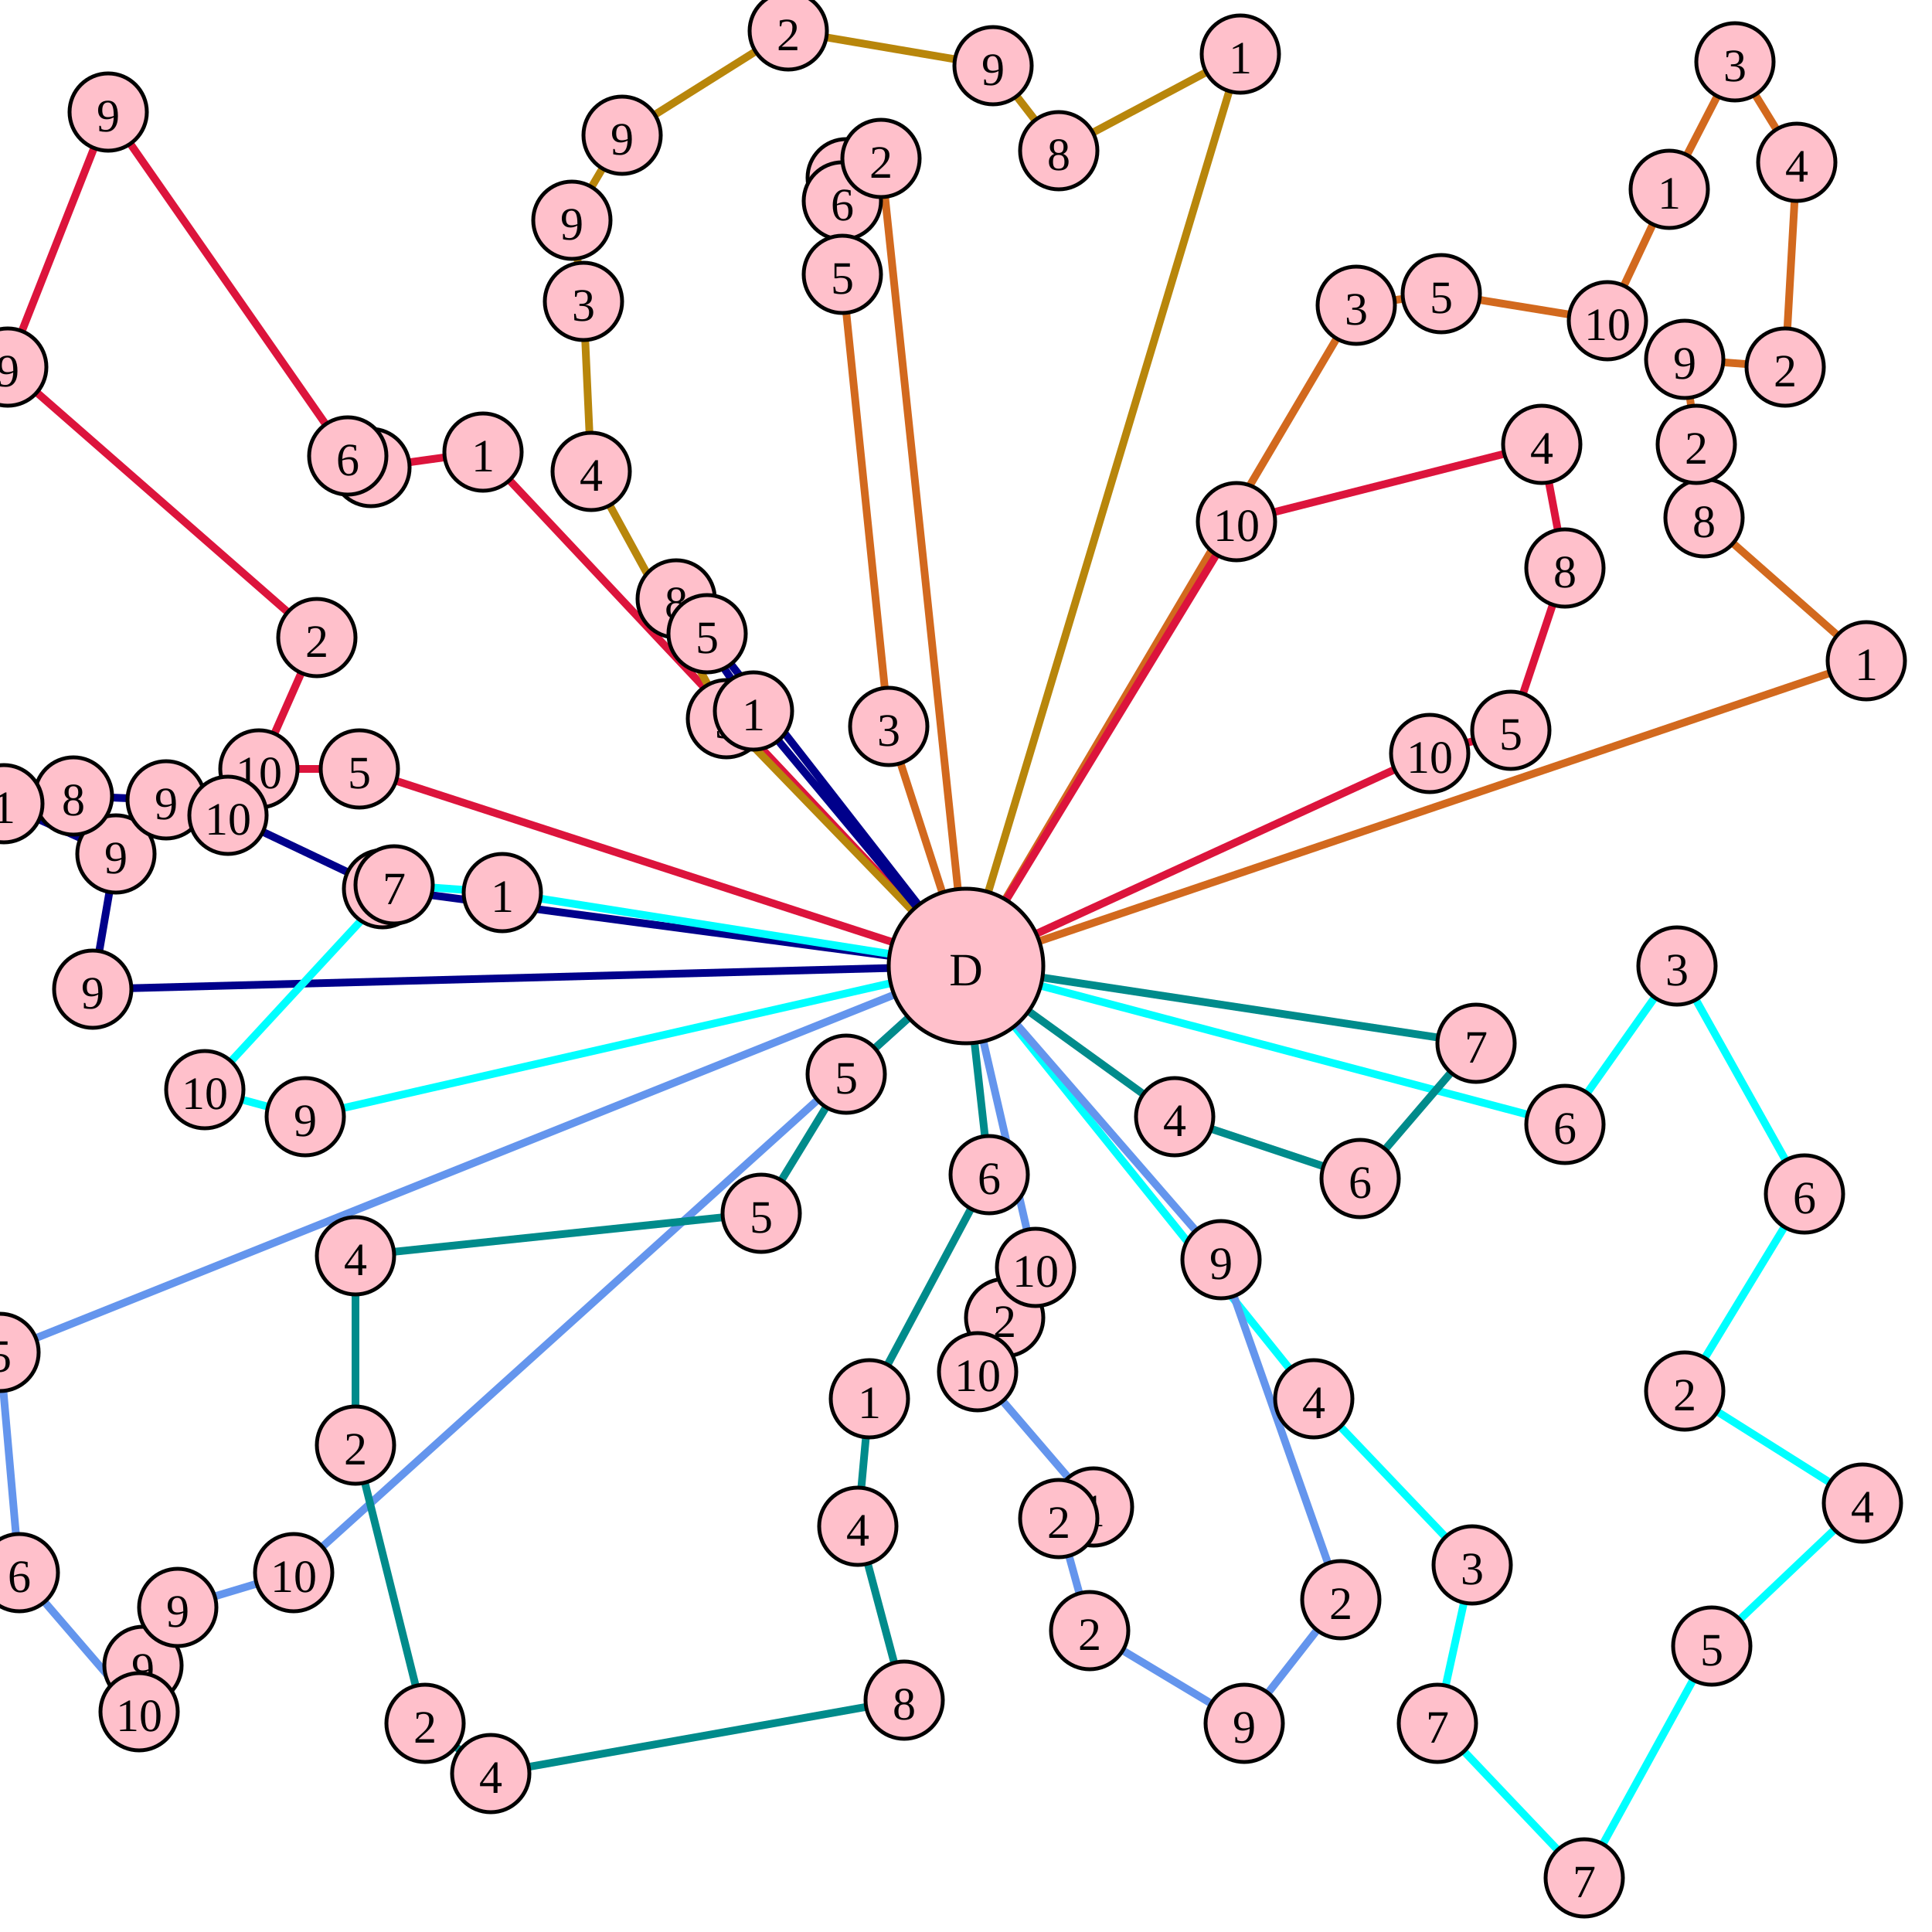
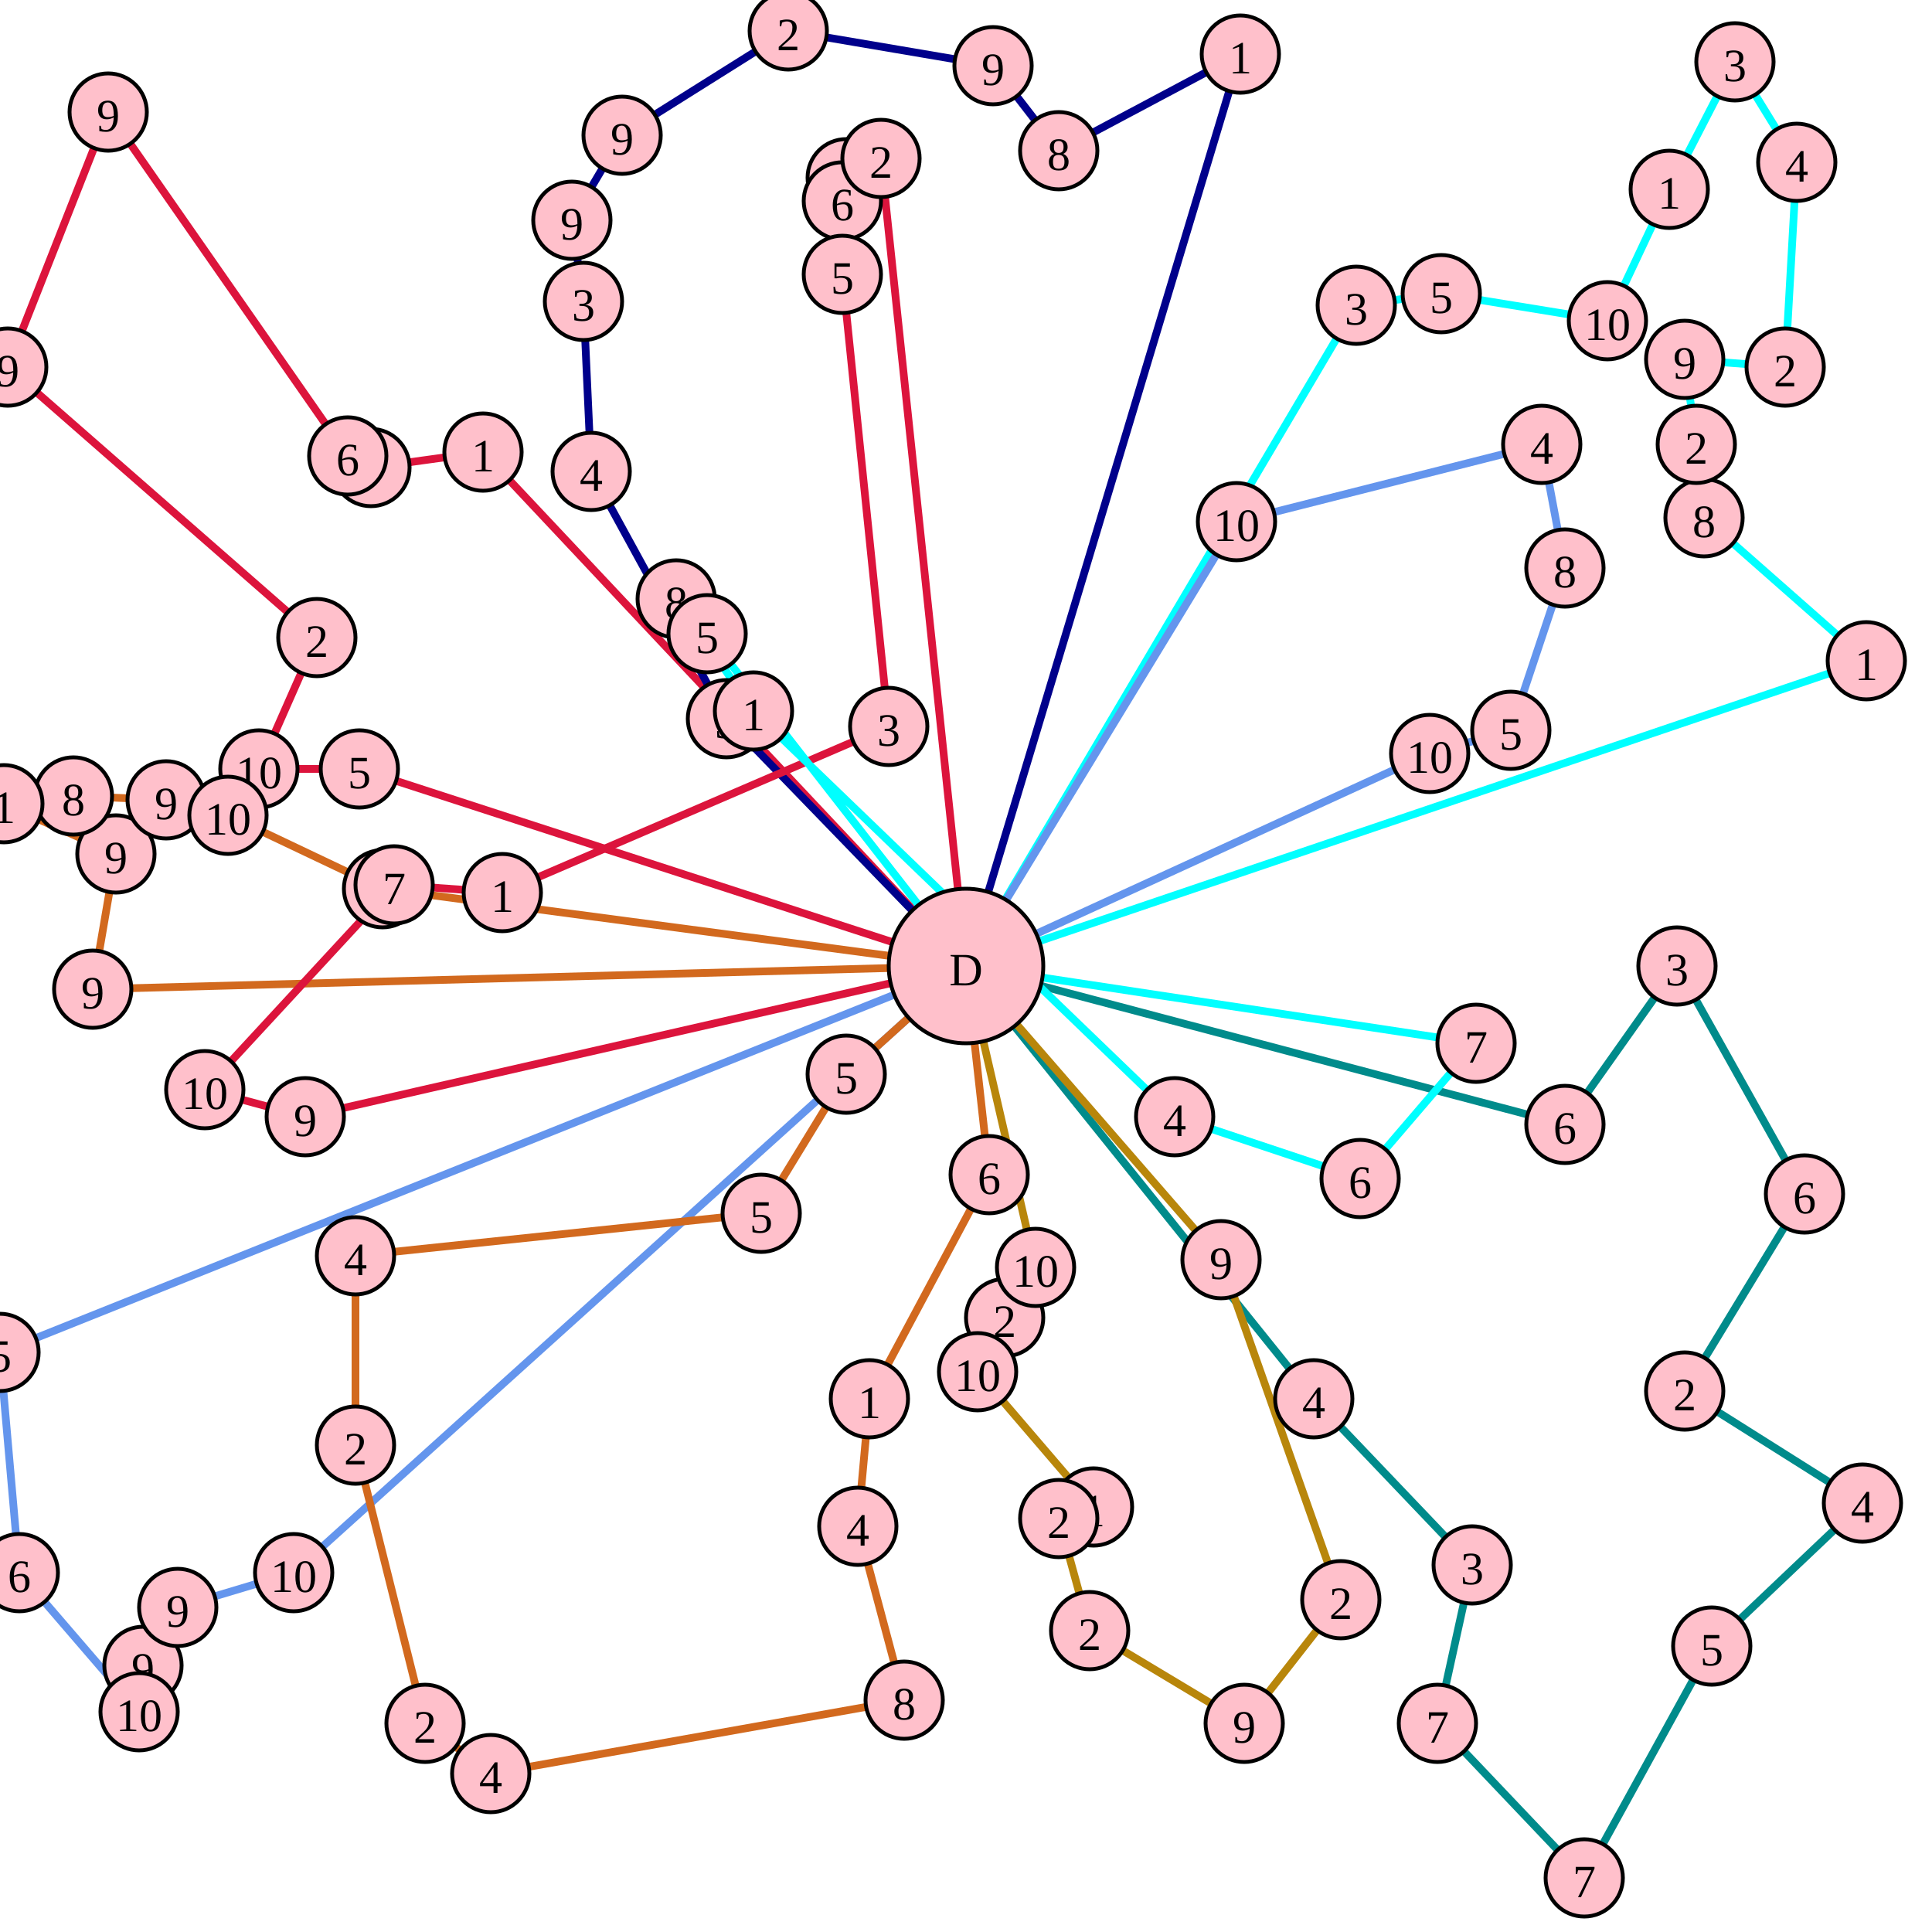
<svg xmlns="http://www.w3.org/2000/svg" width="8cm" height="8cm" viewBox="0 0 500 500" version="1.1">
-   <path d="M250.0 250.0 L351.0 79.0L373.0 76.0L416.0 83.0L432.0 49.0L449.0 16.0L465.0 42.0L462.0 95.0L436.0 93.0L439.0 115.0L441.0 134.0L483.0 171.0z" stroke="chocolate" fill="none" stroke-width="2" />
+   <path d="M250.0 250.0 L99.0 230.0L59.0 211.0L43.0 207.0L19.0 206.0L1.0 208.0L30.0 221.0L24.0 256.0z" stroke="chocolate" fill="none" stroke-width="2" />
  <path d="M250.0 250.0 L76.0 407.0L46.0 416.0L37.0 431.0L36.0 443.0L5.0 407.0L0.0 350.0z" stroke="cornflowerblue" fill="none" stroke-width="2" />
  <path d="M250.0 250.0 L93.0 199.0L67.0 199.0L82.0 165.0L2.0 95.0L28.0 29.0L90.0 118.0L96.0 121.0L125.0 117.0z" stroke="crimson" fill="none" stroke-width="2" />
-   <path d="M250.0 250.0 L340.0 362.0L381.0 405.0L372.0 446.0L410.0 486.0L443.0 426.0L482.0 389.0L436.0 360.0L467.0 309.0L434.0 250.0L405.0 291.0z" stroke="cyan" fill="none" stroke-width="2" />
-   <path d="M250.0 250.0 L99.0 230.0L59.0 211.0L43.0 207.0L19.0 206.0L1.0 208.0L30.0 221.0L24.0 256.0z" stroke="darkblue" fill="none" stroke-width="2" />
-   <path d="M250.0 250.0 L219.0 278.0L197.0 314.0L92.0 325.0L92.0 374.0L110.0 446.0L127.0 459.0L234.0 440.0L222.0 395.0L225.0 362.0L256.0 304.0z" stroke="darkcyan" fill="none" stroke-width="2" />
-   <path d="M250.0 250.0 L188.0 186.0L153.0 122.0L151.0 78.0L148.0 57.0L161.0 35.0L204.0 8.0L257.0 17.0L274.0 39.0L321.0 14.0z" stroke="darkgoldenrod" fill="none" stroke-width="2" />
-   <path d="M250.0 250.0 L230.0 188.0L218.0 71.0L218.0 52.0L219.0 46.0L228.0 41.0z" stroke="chocolate" fill="none" stroke-width="2" />
-   <path d="M250.0 250.0 L316.0 326.0L347.0 414.0L322.0 446.0L282.0 422.0L274.0 393.0L283.0 390.0L253.0 355.0L260.0 341.0L268.0 328.0z" stroke="cornflowerblue" fill="none" stroke-width="2" />
-   <path d="M250.0 250.0 L320.0 135.0L399.0 115.0L405.0 147.0L391.0 189.0L370.0 195.0z" stroke="crimson" fill="none" stroke-width="2" />
-   <path d="M250.0 250.0 L79.0 289.0L53.0 282.0L102.0 229.0L130.0 231.0z" stroke="cyan" fill="none" stroke-width="2" />
-   <path d="M250.0 250.0 L195.0 184.0L175.0 155.0L183.0 164.0z" stroke="darkblue" fill="none" stroke-width="2" />
-   <path d="M250.0 250.0 L382.0 270.0L352.0 305.0L304.0 289.0z" stroke="darkcyan" fill="none" stroke-width="2" />
+   <path d="M250.0 250.0 L351.0 79.0L373.0 76.0L416.0 83.0L432.0 49.0L449.0 16.0L465.0 42.0L462.0 95.0L436.0 93.0L439.0 115.0L441.0 134.0L483.0 171.0z" stroke="cyan" fill="none" stroke-width="2" />
+   <path d="M250.0 250.0 L188.0 186.0L153.0 122.0L151.0 78.0L148.0 57.0L161.0 35.0L204.0 8.0L257.0 17.0L274.0 39.0L321.0 14.0z" stroke="darkblue" fill="none" stroke-width="2" />
+   <path d="M250.0 250.0 L340.0 362.0L381.0 405.0L372.0 446.0L410.0 486.0L443.0 426.0L482.0 389.0L436.0 360.0L467.0 309.0L434.0 250.0L405.0 291.0z" stroke="darkcyan" fill="none" stroke-width="2" />
+   <path d="M250.0 250.0 L316.0 326.0L347.0 414.0L322.0 446.0L282.0 422.0L274.0 393.0L283.0 390.0L253.0 355.0L260.0 341.0L268.0 328.0z" stroke="darkgoldenrod" fill="none" stroke-width="2" />
+   <path d="M250.0 250.0 L219.0 278.0L197.0 314.0L92.0 325.0L92.0 374.0L110.0 446.0L127.0 459.0L234.0 440.0L222.0 395.0L225.0 362.0L256.0 304.0z" stroke="chocolate" fill="none" stroke-width="2" />
+   <path d="M250.0 250.0 L320.0 135.0L399.0 115.0L405.0 147.0L391.0 189.0L370.0 195.0z" stroke="cornflowerblue" fill="none" stroke-width="2" />
+   <path d="M250.0 250.0 L79.0 289.0L53.0 282.0L102.0 229.0L130.0 231.0L230.0 188.0L218.0 71.0L218.0 52.0L219.0 46.0L228.0 41.0z" stroke="crimson" fill="none" stroke-width="2" />
+   <path d="M250.0 250.0 L382.0 270.0L352.0 305.0L304.0 289.0L195.0 184.0L175.0 155.0L183.0 164.0z" stroke="cyan" fill="none" stroke-width="2" />
  <g transform="translate(79,289)">
    <circle cx="0" cy="0" r="10" fill="pink" stroke="black" stroke-width="1" />
    <text text-anchor="middle" y="5">9</text>
  </g>
  <g transform="translate(99,230)">
    <circle cx="0" cy="0" r="10" fill="pink" stroke="black" stroke-width="1" />
    <text text-anchor="middle" y="5">4</text>
  </g>
  <g transform="translate(153,122)">
    <circle cx="0" cy="0" r="10" fill="pink" stroke="black" stroke-width="1" />
    <text text-anchor="middle" y="5">4</text>
  </g>
  <g transform="translate(399,115)">
    <circle cx="0" cy="0" r="10" fill="pink" stroke="black" stroke-width="1" />
    <text text-anchor="middle" y="5">4</text>
  </g>
  <g transform="translate(370,195)">
    <circle cx="0" cy="0" r="10" fill="pink" stroke="black" stroke-width="1" />
    <text text-anchor="middle" y="5">10</text>
  </g>
  <g transform="translate(125,117)">
    <circle cx="0" cy="0" r="10" fill="pink" stroke="black" stroke-width="1" />
    <text text-anchor="middle" y="5">1</text>
  </g>
  <g transform="translate(225,362)">
    <circle cx="0" cy="0" r="10" fill="pink" stroke="black" stroke-width="1" />
    <text text-anchor="middle" y="5">1</text>
  </g>
  <g transform="translate(96,121)">
    <circle cx="0" cy="0" r="10" fill="pink" stroke="black" stroke-width="1" />
    <text text-anchor="middle" y="5">7</text>
  </g>
  <g transform="translate(320,135)">
    <circle cx="0" cy="0" r="10" fill="pink" stroke="black" stroke-width="1" />
    <text text-anchor="middle" y="5">10</text>
  </g>
  <g transform="translate(391,189)">
    <circle cx="0" cy="0" r="10" fill="pink" stroke="black" stroke-width="1" />
    <text text-anchor="middle" y="5">5</text>
  </g>
  <g transform="translate(283,390)">
    <circle cx="0" cy="0" r="10" fill="pink" stroke="black" stroke-width="1" />
    <text text-anchor="middle" y="5">1</text>
  </g>
  <g transform="translate(443,426)">
    <circle cx="0" cy="0" r="10" fill="pink" stroke="black" stroke-width="1" />
    <text text-anchor="middle" y="5">5</text>
  </g>
  <g transform="translate(405,147)">
    <circle cx="0" cy="0" r="10" fill="pink" stroke="black" stroke-width="1" />
    <text text-anchor="middle" y="5">8</text>
  </g>
  <g transform="translate(37,431)">
    <circle cx="0" cy="0" r="10" fill="pink" stroke="black" stroke-width="1" />
    <text text-anchor="middle" y="5">9</text>
  </g>
  <g transform="translate(432,49)">
    <circle cx="0" cy="0" r="10" fill="pink" stroke="black" stroke-width="1" />
    <text text-anchor="middle" y="5">1</text>
  </g>
  <g transform="translate(161,35)">
    <circle cx="0" cy="0" r="10" fill="pink" stroke="black" stroke-width="1" />
    <text text-anchor="middle" y="5">9</text>
  </g>
  <g transform="translate(441,134)">
    <circle cx="0" cy="0" r="10" fill="pink" stroke="black" stroke-width="1" />
    <text text-anchor="middle" y="5">8</text>
  </g>
  <g transform="translate(5,407)">
    <circle cx="0" cy="0" r="10" fill="pink" stroke="black" stroke-width="1" />
    <text text-anchor="middle" y="5">6</text>
  </g>
  <g transform="translate(257,17)">
    <circle cx="0" cy="0" r="10" fill="pink" stroke="black" stroke-width="1" />
    <text text-anchor="middle" y="5">9</text>
  </g>
  <g transform="translate(82,165)">
    <circle cx="0" cy="0" r="10" fill="pink" stroke="black" stroke-width="1" />
    <text text-anchor="middle" y="5">2</text>
  </g>
  <g transform="translate(67,199)">
    <circle cx="0" cy="0" r="10" fill="pink" stroke="black" stroke-width="1" />
    <text text-anchor="middle" y="5">10</text>
  </g>
  <g transform="translate(482,389)">
    <circle cx="0" cy="0" r="10" fill="pink" stroke="black" stroke-width="1" />
    <text text-anchor="middle" y="5">4</text>
  </g>
  <g transform="translate(130,231)">
    <circle cx="0" cy="0" r="10" fill="pink" stroke="black" stroke-width="1" />
    <text text-anchor="middle" y="5">1</text>
  </g>
  <g transform="translate(204,8)">
    <circle cx="0" cy="0" r="10" fill="pink" stroke="black" stroke-width="1" />
    <text text-anchor="middle" y="5">2</text>
  </g>
  <g transform="translate(110,446)">
    <circle cx="0" cy="0" r="10" fill="pink" stroke="black" stroke-width="1" />
    <text text-anchor="middle" y="5">2</text>
  </g>
  <g transform="translate(219,46)">
    <circle cx="0" cy="0" r="10" fill="pink" stroke="black" stroke-width="1" />
    <text text-anchor="middle" y="5">2</text>
  </g>
  <g transform="translate(449,16)">
    <circle cx="0" cy="0" r="10" fill="pink" stroke="black" stroke-width="1" />
    <text text-anchor="middle" y="5">3</text>
  </g>
  <g transform="translate(30,221)">
    <circle cx="0" cy="0" r="10" fill="pink" stroke="black" stroke-width="1" />
    <text text-anchor="middle" y="5">9</text>
  </g>
  <g transform="translate(222,395)">
    <circle cx="0" cy="0" r="10" fill="pink" stroke="black" stroke-width="1" />
    <text text-anchor="middle" y="5">4</text>
  </g>
  <g transform="translate(43,207)">
    <circle cx="0" cy="0" r="10" fill="pink" stroke="black" stroke-width="1" />
    <text text-anchor="middle" y="5">9</text>
  </g>
  <g transform="translate(2,95)">
    <circle cx="0" cy="0" r="10" fill="pink" stroke="black" stroke-width="1" />
    <text text-anchor="middle" y="5">9</text>
  </g>
  <g transform="translate(372,446)">
    <circle cx="0" cy="0" r="10" fill="pink" stroke="black" stroke-width="1" />
    <text text-anchor="middle" y="5">7</text>
  </g>
  <g transform="translate(347,414)">
    <circle cx="0" cy="0" r="10" fill="pink" stroke="black" stroke-width="1" />
    <text text-anchor="middle" y="5">2</text>
  </g>
  <g transform="translate(59,211)">
    <circle cx="0" cy="0" r="10" fill="pink" stroke="black" stroke-width="1" />
    <text text-anchor="middle" y="5">10</text>
  </g>
  <g transform="translate(36,443)">
    <circle cx="0" cy="0" r="10" fill="pink" stroke="black" stroke-width="1" />
    <text text-anchor="middle" y="5">10</text>
  </g>
  <g transform="translate(373,76)">
    <circle cx="0" cy="0" r="10" fill="pink" stroke="black" stroke-width="1" />
    <text text-anchor="middle" y="5">5</text>
  </g>
  <g transform="translate(218,52)">
    <circle cx="0" cy="0" r="10" fill="pink" stroke="black" stroke-width="1" />
    <text text-anchor="middle" y="5">6</text>
  </g>
  <g transform="translate(102,229)">
    <circle cx="0" cy="0" r="10" fill="pink" stroke="black" stroke-width="1" />
    <text text-anchor="middle" y="5">7</text>
  </g>
  <g transform="translate(483,171)">
    <circle cx="0" cy="0" r="10" fill="pink" stroke="black" stroke-width="1" />
    <text text-anchor="middle" y="5">1</text>
  </g>
  <g transform="translate(260,341)">
    <circle cx="0" cy="0" r="10" fill="pink" stroke="black" stroke-width="1" />
    <text text-anchor="middle" y="5">2</text>
  </g>
  <g transform="translate(382,270)">
    <circle cx="0" cy="0" r="10" fill="pink" stroke="black" stroke-width="1" />
    <text text-anchor="middle" y="5">7</text>
  </g>
  <g transform="translate(28,29)">
    <circle cx="0" cy="0" r="10" fill="pink" stroke="black" stroke-width="1" />
    <text text-anchor="middle" y="5">9</text>
  </g>
  <g transform="translate(256,304)">
    <circle cx="0" cy="0" r="10" fill="pink" stroke="black" stroke-width="1" />
    <text text-anchor="middle" y="5">6</text>
  </g>
  <g transform="translate(197,314)">
    <circle cx="0" cy="0" r="10" fill="pink" stroke="black" stroke-width="1" />
    <text text-anchor="middle" y="5">5</text>
  </g>
  <g transform="translate(436,360)">
    <circle cx="0" cy="0" r="10" fill="pink" stroke="black" stroke-width="1" />
    <text text-anchor="middle" y="5">2</text>
  </g>
  <g transform="translate(351,79)">
    <circle cx="0" cy="0" r="10" fill="pink" stroke="black" stroke-width="1" />
    <text text-anchor="middle" y="5">3</text>
  </g>
  <g transform="translate(0,350)">
    <circle cx="0" cy="0" r="10" fill="pink" stroke="black" stroke-width="1" />
    <text text-anchor="middle" y="5">5</text>
  </g>
  <g transform="translate(253,355)">
    <circle cx="0" cy="0" r="10" fill="pink" stroke="black" stroke-width="1" />
    <text text-anchor="middle" y="5">10</text>
  </g>
  <g transform="translate(92,325)">
    <circle cx="0" cy="0" r="10" fill="pink" stroke="black" stroke-width="1" />
    <text text-anchor="middle" y="5">4</text>
  </g>
  <g transform="translate(90,118)">
    <circle cx="0" cy="0" r="10" fill="pink" stroke="black" stroke-width="1" />
    <text text-anchor="middle" y="5">6</text>
  </g>
  <g transform="translate(218,71)">
    <circle cx="0" cy="0" r="10" fill="pink" stroke="black" stroke-width="1" />
    <text text-anchor="middle" y="5">5</text>
  </g>
  <g transform="translate(175,155)">
    <circle cx="0" cy="0" r="10" fill="pink" stroke="black" stroke-width="1" />
    <text text-anchor="middle" y="5">8</text>
  </g>
  <g transform="translate(439,115)">
    <circle cx="0" cy="0" r="10" fill="pink" stroke="black" stroke-width="1" />
    <text text-anchor="middle" y="5">2</text>
  </g>
  <g transform="translate(467,309)">
    <circle cx="0" cy="0" r="10" fill="pink" stroke="black" stroke-width="1" />
    <text text-anchor="middle" y="5">6</text>
  </g>
  <g transform="translate(304,289)">
    <circle cx="0" cy="0" r="10" fill="pink" stroke="black" stroke-width="1" />
    <text text-anchor="middle" y="5">4</text>
  </g>
  <g transform="translate(148,57)">
    <circle cx="0" cy="0" r="10" fill="pink" stroke="black" stroke-width="1" />
    <text text-anchor="middle" y="5">9</text>
  </g>
  <g transform="translate(322,446)">
    <circle cx="0" cy="0" r="10" fill="pink" stroke="black" stroke-width="1" />
    <text text-anchor="middle" y="5">9</text>
  </g>
  <g transform="translate(282,422)">
    <circle cx="0" cy="0" r="10" fill="pink" stroke="black" stroke-width="1" />
    <text text-anchor="middle" y="5">2</text>
  </g>
  <g transform="translate(92,374)">
    <circle cx="0" cy="0" r="10" fill="pink" stroke="black" stroke-width="1" />
    <text text-anchor="middle" y="5">2</text>
  </g>
  <g transform="translate(274,39)">
    <circle cx="0" cy="0" r="10" fill="pink" stroke="black" stroke-width="1" />
    <text text-anchor="middle" y="5">8</text>
  </g>
  <g transform="translate(76,407)">
    <circle cx="0" cy="0" r="10" fill="pink" stroke="black" stroke-width="1" />
    <text text-anchor="middle" y="5">10</text>
  </g>
  <g transform="translate(416,83)">
    <circle cx="0" cy="0" r="10" fill="pink" stroke="black" stroke-width="1" />
    <text text-anchor="middle" y="5">10</text>
  </g>
  <g transform="translate(268,328)">
    <circle cx="0" cy="0" r="10" fill="pink" stroke="black" stroke-width="1" />
    <text text-anchor="middle" y="5">10</text>
  </g>
  <g transform="translate(274,393)">
    <circle cx="0" cy="0" r="10" fill="pink" stroke="black" stroke-width="1" />
    <text text-anchor="middle" y="5">2</text>
  </g>
  <g transform="translate(19,206)">
    <circle cx="0" cy="0" r="10" fill="pink" stroke="black" stroke-width="1" />
    <text text-anchor="middle" y="5">8</text>
  </g>
  <g transform="translate(465,42)">
    <circle cx="0" cy="0" r="10" fill="pink" stroke="black" stroke-width="1" />
    <text text-anchor="middle" y="5">4</text>
  </g>
  <g transform="translate(151,78)">
    <circle cx="0" cy="0" r="10" fill="pink" stroke="black" stroke-width="1" />
    <text text-anchor="middle" y="5">3</text>
  </g>
  <g transform="translate(381,405)">
    <circle cx="0" cy="0" r="10" fill="pink" stroke="black" stroke-width="1" />
    <text text-anchor="middle" y="5">3</text>
  </g>
  <g transform="translate(24,256)">
    <circle cx="0" cy="0" r="10" fill="pink" stroke="black" stroke-width="1" />
    <text text-anchor="middle" y="5">9</text>
  </g>
  <g transform="translate(436,93)">
    <circle cx="0" cy="0" r="10" fill="pink" stroke="black" stroke-width="1" />
    <text text-anchor="middle" y="5">9</text>
  </g>
  <g transform="translate(183,164)">
    <circle cx="0" cy="0" r="10" fill="pink" stroke="black" stroke-width="1" />
    <text text-anchor="middle" y="5">5</text>
  </g>
  <g transform="translate(462,95)">
    <circle cx="0" cy="0" r="10" fill="pink" stroke="black" stroke-width="1" />
    <text text-anchor="middle" y="5">2</text>
  </g>
  <g transform="translate(219,278)">
    <circle cx="0" cy="0" r="10" fill="pink" stroke="black" stroke-width="1" />
    <text text-anchor="middle" y="5">5</text>
  </g>
  <g transform="translate(352,305)">
    <circle cx="0" cy="0" r="10" fill="pink" stroke="black" stroke-width="1" />
    <text text-anchor="middle" y="5">6</text>
  </g>
  <g transform="translate(228,41)">
    <circle cx="0" cy="0" r="10" fill="pink" stroke="black" stroke-width="1" />
    <text text-anchor="middle" y="5">2</text>
  </g>
  <g transform="translate(234,440)">
    <circle cx="0" cy="0" r="10" fill="pink" stroke="black" stroke-width="1" />
    <text text-anchor="middle" y="5">8</text>
  </g>
  <g transform="translate(405,291)">
    <circle cx="0" cy="0" r="10" fill="pink" stroke="black" stroke-width="1" />
    <text text-anchor="middle" y="5">6</text>
  </g>
  <g transform="translate(410,486)">
    <circle cx="0" cy="0" r="10" fill="pink" stroke="black" stroke-width="1" />
    <text text-anchor="middle" y="5">7</text>
  </g>
  <g transform="translate(188,186)">
    <circle cx="0" cy="0" r="10" fill="pink" stroke="black" stroke-width="1" />
    <text text-anchor="middle" y="5">3</text>
  </g>
  <g transform="translate(340,362)">
    <circle cx="0" cy="0" r="10" fill="pink" stroke="black" stroke-width="1" />
    <text text-anchor="middle" y="5">4</text>
  </g>
  <g transform="translate(93,199)">
    <circle cx="0" cy="0" r="10" fill="pink" stroke="black" stroke-width="1" />
    <text text-anchor="middle" y="5">5</text>
  </g>
  <g transform="translate(46,416)">
    <circle cx="0" cy="0" r="10" fill="pink" stroke="black" stroke-width="1" />
    <text text-anchor="middle" y="5">9</text>
  </g>
  <g transform="translate(321,14)">
    <circle cx="0" cy="0" r="10" fill="pink" stroke="black" stroke-width="1" />
    <text text-anchor="middle" y="5">1</text>
  </g>
  <g transform="translate(230,188)">
    <circle cx="0" cy="0" r="10" fill="pink" stroke="black" stroke-width="1" />
    <text text-anchor="middle" y="5">3</text>
  </g>
  <g transform="translate(195,184)">
    <circle cx="0" cy="0" r="10" fill="pink" stroke="black" stroke-width="1" />
    <text text-anchor="middle" y="5">1</text>
  </g>
  <g transform="translate(434,250)">
    <circle cx="0" cy="0" r="10" fill="pink" stroke="black" stroke-width="1" />
    <text text-anchor="middle" y="5">3</text>
  </g>
  <g transform="translate(127,459)">
    <circle cx="0" cy="0" r="10" fill="pink" stroke="black" stroke-width="1" />
    <text text-anchor="middle" y="5">4</text>
  </g>
  <g transform="translate(53,282)">
    <circle cx="0" cy="0" r="10" fill="pink" stroke="black" stroke-width="1" />
    <text text-anchor="middle" y="5">10</text>
  </g>
  <g transform="translate(316,326)">
    <circle cx="0" cy="0" r="10" fill="pink" stroke="black" stroke-width="1" />
    <text text-anchor="middle" y="5">9</text>
  </g>
  <g transform="translate(1,208)">
    <circle cx="0" cy="0" r="10" fill="pink" stroke="black" stroke-width="1" />
    <text text-anchor="middle" y="5">1</text>
  </g>
  <g transform="translate(250,250)">
    <circle cx="0" cy="0" r="20" fill="pink" stroke="black" stroke-width="1" />
    <text text-anchor="middle" y="5">D</text>
  </g>
</svg>
